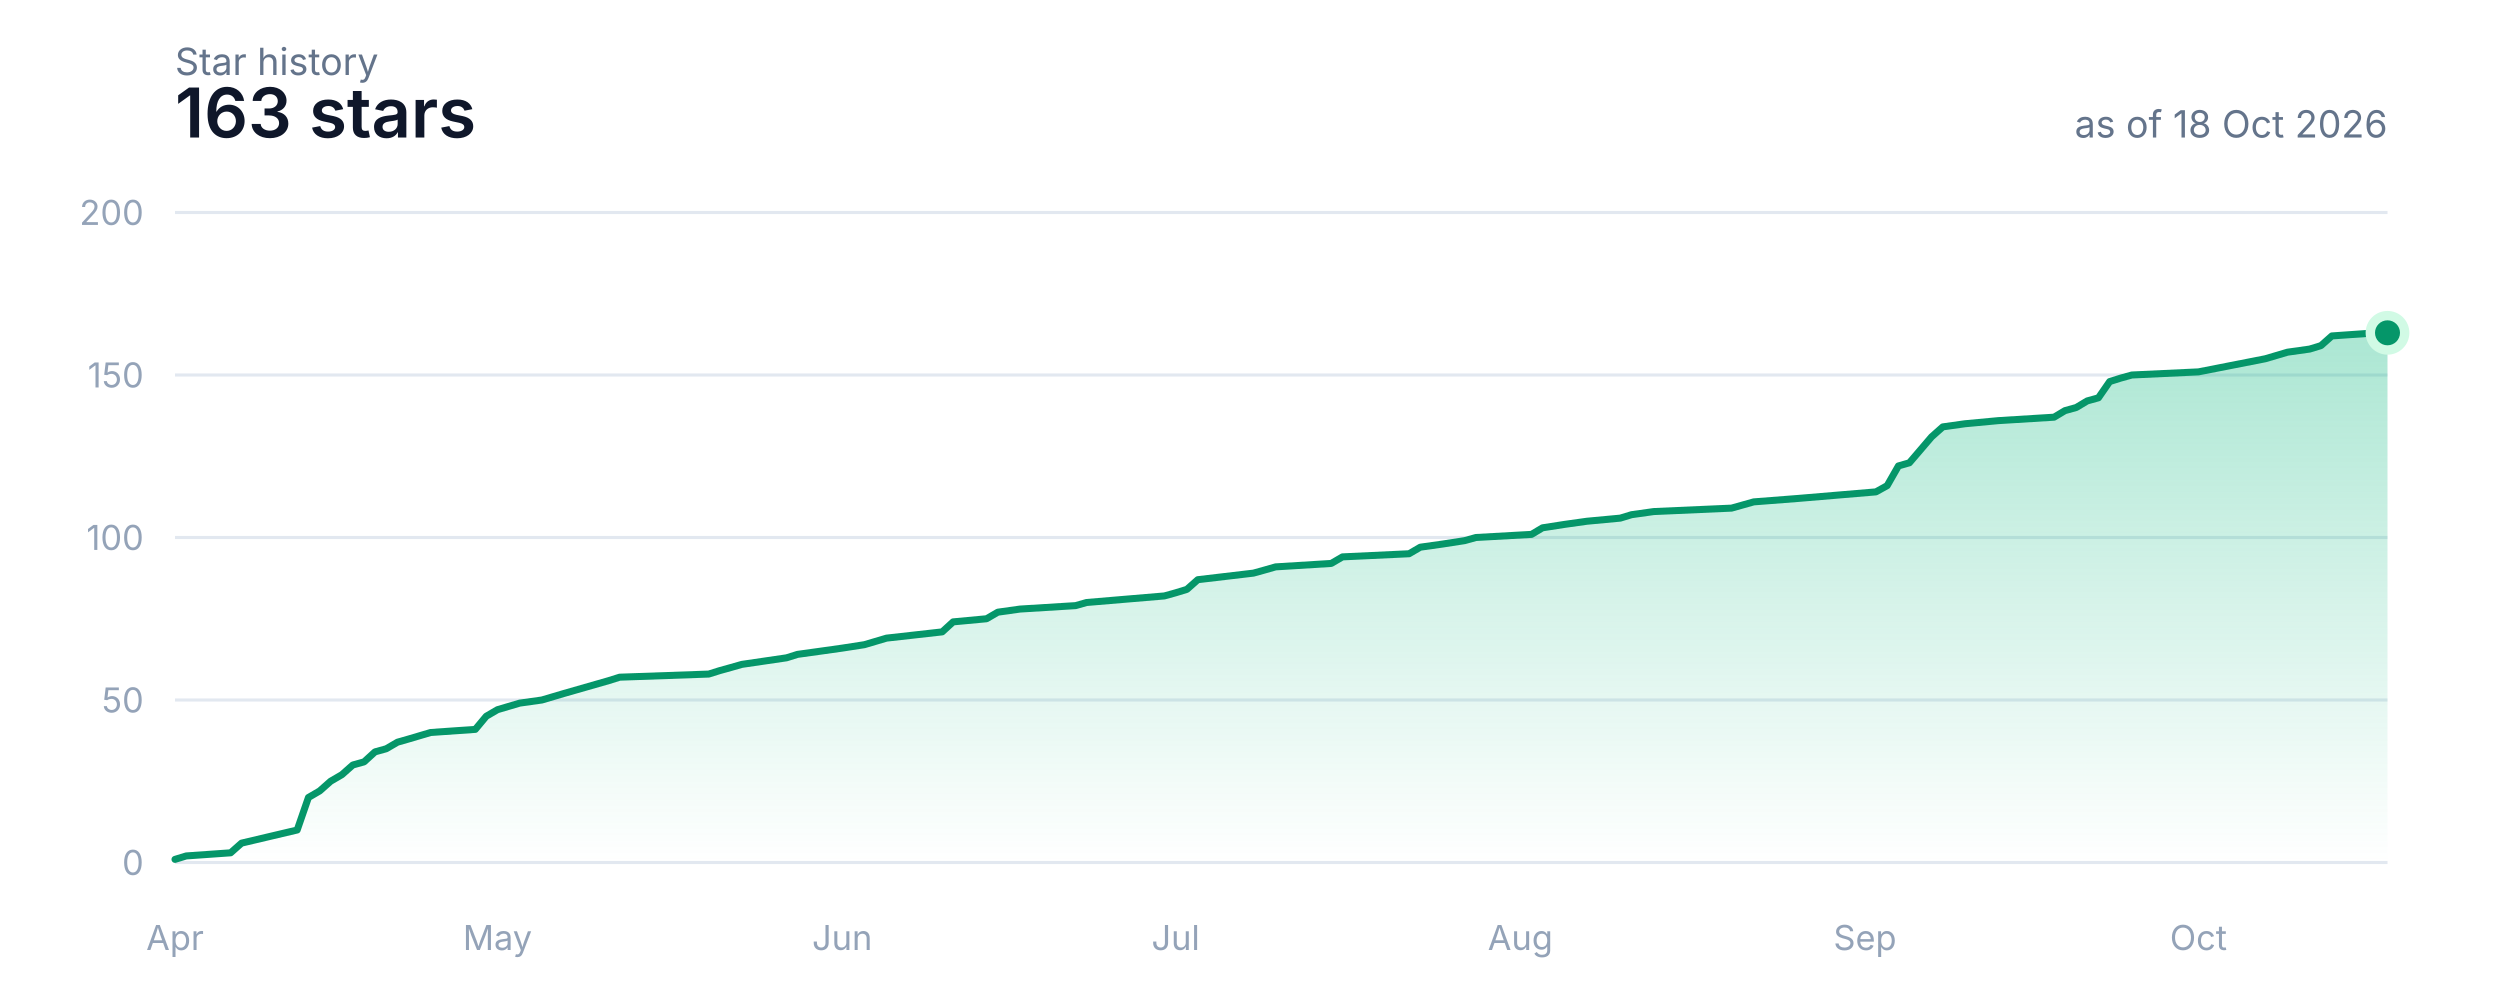
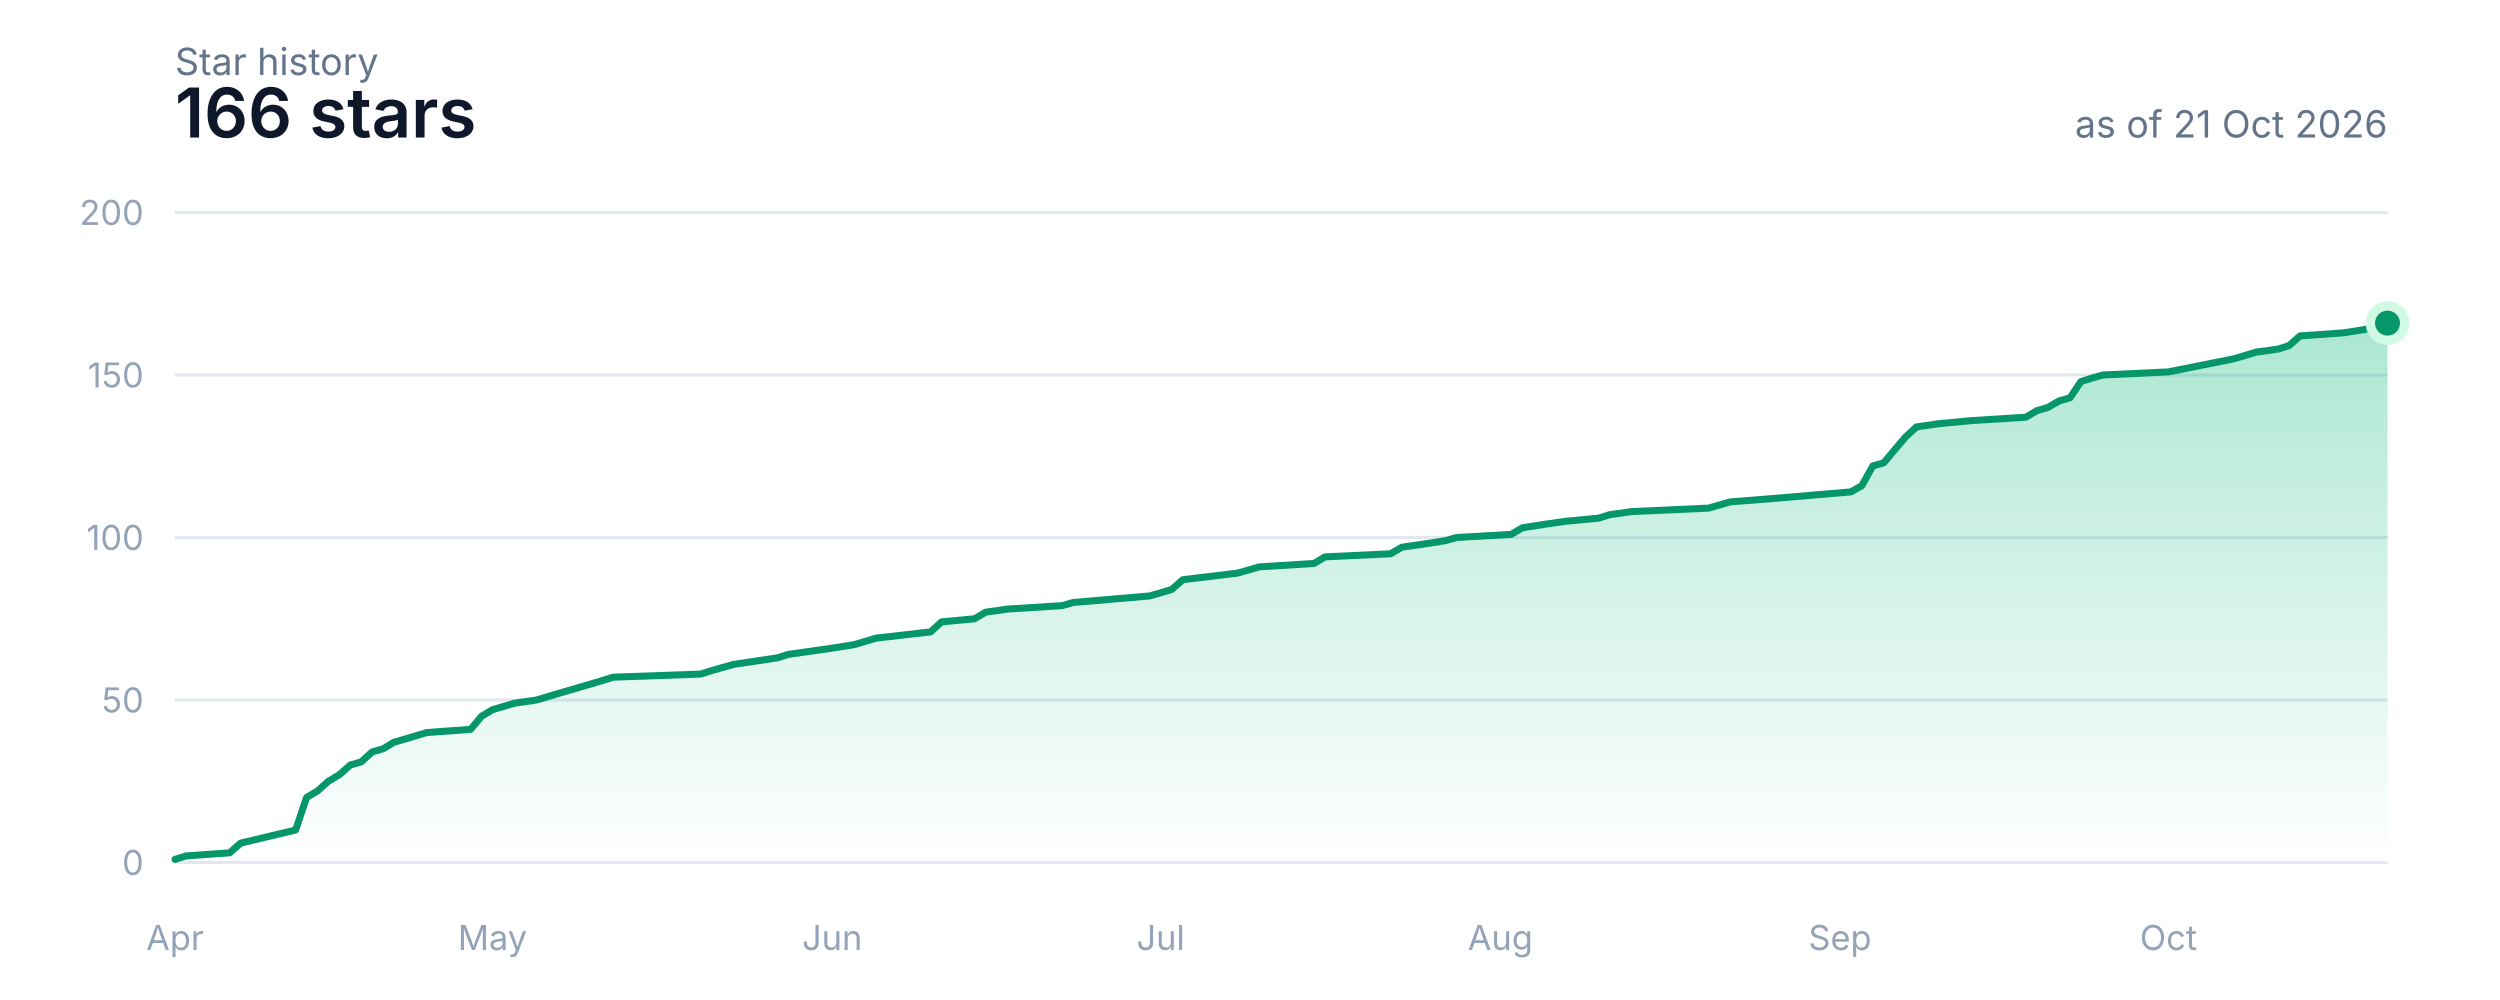
- <svg xmlns="http://www.w3.org/2000/svg" width="800" height="320" viewBox="0 0 800 320" role="img" aria-label="OpenSRE GitHub star history, 163 stars as of 2026-10-18">
+ <svg xmlns="http://www.w3.org/2000/svg" width="800" height="320" viewBox="0 0 800 320" role="img" aria-label="OpenSRE GitHub star history, 166 stars as of 2026-10-21">
  <rect width="100%" height="100%" fill="#ffffff" />
  <text x="56" y="24" fill="#64748b" font-family="ui-sans-serif, system-ui, -apple-system, sans-serif" font-size="12">Star history</text>
-   <text x="56" y="44" fill="#0f172a" font-family="ui-sans-serif, system-ui, -apple-system, sans-serif" font-size="22" font-weight="600">163 stars</text>
-   <text x="764" y="44" fill="#64748b" font-family="ui-sans-serif, system-ui, -apple-system, sans-serif" font-size="12" text-anchor="end">as of 18 Oct 2026</text>
+   <text x="56" y="44" fill="#0f172a" font-family="ui-sans-serif, system-ui, -apple-system, sans-serif" font-size="22" font-weight="600">166 stars</text>
+   <text x="764" y="44" fill="#64748b" font-family="ui-sans-serif, system-ui, -apple-system, sans-serif" font-size="12" text-anchor="end">as of 21 Oct 2026</text>
  <g font-family="ui-sans-serif, system-ui, -apple-system, sans-serif">
    <line x1="56" y1="276.0" x2="764" y2="276.0" stroke="#e2e8f0" stroke-width="1" />
    <text x="46" y="276.0" fill="#94a3b8" font-size="11" text-anchor="end" dominant-baseline="middle">0</text>
    <line x1="56" y1="224.0" x2="764" y2="224.0" stroke="#e2e8f0" stroke-width="1" />
    <text x="46" y="224.0" fill="#94a3b8" font-size="11" text-anchor="end" dominant-baseline="middle">50</text>
    <line x1="56" y1="172.0" x2="764" y2="172.0" stroke="#e2e8f0" stroke-width="1" />
    <text x="46" y="172.0" fill="#94a3b8" font-size="11" text-anchor="end" dominant-baseline="middle">100</text>
    <line x1="56" y1="120.0" x2="764" y2="120.0" stroke="#e2e8f0" stroke-width="1" />
    <text x="46" y="120.0" fill="#94a3b8" font-size="11" text-anchor="end" dominant-baseline="middle">150</text>
    <line x1="56" y1="68.0" x2="764" y2="68.0" stroke="#e2e8f0" stroke-width="1" />
    <text x="46" y="68.0" fill="#94a3b8" font-size="11" text-anchor="end" dominant-baseline="middle">200</text>
    <text x="56.0" y="304" fill="#94a3b8" font-size="11" text-anchor="middle">Apr</text>
-     <text x="159.2" y="304" fill="#94a3b8" font-size="11" text-anchor="middle">May</text>
-     <text x="269.5" y="304" fill="#94a3b8" font-size="11" text-anchor="middle">Jun</text>
-     <text x="376.2" y="304" fill="#94a3b8" font-size="11" text-anchor="middle">Jul</text>
-     <text x="486.5" y="304" fill="#94a3b8" font-size="11" text-anchor="middle">Aug</text>
-     <text x="596.8" y="304" fill="#94a3b8" font-size="11" text-anchor="middle">Sep</text>
-     <text x="703.5" y="304" fill="#94a3b8" font-size="11" text-anchor="middle">Oct</text>
+     <text x="157.6" y="304" fill="#94a3b8" font-size="11" text-anchor="middle">May</text>
+     <text x="266.3" y="304" fill="#94a3b8" font-size="11" text-anchor="middle">Jun</text>
+     <text x="371.4" y="304" fill="#94a3b8" font-size="11" text-anchor="middle">Jul</text>
+     <text x="480.1" y="304" fill="#94a3b8" font-size="11" text-anchor="middle">Aug</text>
+     <text x="588.8" y="304" fill="#94a3b8" font-size="11" text-anchor="middle">Sep</text>
+     <text x="693.9" y="304" fill="#94a3b8" font-size="11" text-anchor="middle">Oct</text>
  </g>
  <defs>
    <linearGradient id="fill-light" x1="0" y1="0" x2="0" y2="1">
      <stop offset="0%" stop-color="#10b981" stop-opacity="0.35" />
      <stop offset="100%" stop-color="#10b981" stop-opacity="0" />
    </linearGradient>
  </defs>
-   <path d="M56.0,275.0 L59.6,273.9 L73.8,272.9 L77.3,269.8 L95.1,265.6 L98.7,255.2 L102.3,253.1 L105.8,250.0 L109.4,247.9 L112.9,244.8 L116.5,243.8 L120.0,240.6 L123.6,239.6 L127.2,237.5 L130.7,236.5 L137.8,234.4 L152.1,233.4 L155.6,229.2 L159.2,227.1 L166.3,225.0 L173.4,224.0 L180.5,221.9 L194.8,217.8 L198.3,216.7 L226.8,215.7 L230.3,214.6 L233.9,213.6 L237.4,212.6 L251.7,210.5 L255.2,209.4 L262.4,208.4 L269.5,207.4 L276.6,206.3 L283.7,204.2 L301.5,202.2 L305.0,199.0 L315.7,198.0 L319.3,195.9 L326.4,194.9 L344.2,193.8 L347.7,192.8 L372.6,190.7 L376.2,189.7 L379.8,188.6 L383.3,185.5 L401.1,183.4 L404.7,182.4 L408.2,181.4 L426.0,180.3 L429.6,178.2 L450.9,177.2 L454.5,175.1 L461.6,174.1 L468.7,173.0 L472.3,172.0 L490.1,171.0 L493.6,168.9 L500.7,167.8 L507.8,166.8 L518.5,165.8 L522.1,164.7 L529.2,163.7 L554.1,162.6 L561.2,160.6 L575.4,159.5 L600.3,157.4 L603.9,155.4 L607.5,149.1 L611.0,148.1 L614.6,143.9 L618.1,139.8 L621.7,136.6 L628.8,135.6 L639.5,134.6 L657.3,133.5 L660.8,131.4 L664.4,130.4 L667.9,128.3 L671.5,127.3 L675.1,122.1 L678.6,121.0 L682.2,120.0 L703.5,119.0 L724.9,114.8 L732.0,112.7 L739.1,111.7 L742.7,110.6 L746.2,107.5 L760.4,106.5 L764.0,106.5 L764.0,276.0 L56.0,276.0 Z" fill="url(#fill-light)" />
-   <path d="M56.0,275.0 L59.6,273.9 L73.8,272.9 L77.3,269.8 L95.1,265.6 L98.7,255.2 L102.3,253.1 L105.8,250.0 L109.4,247.9 L112.9,244.8 L116.5,243.8 L120.0,240.6 L123.6,239.6 L127.2,237.5 L130.7,236.5 L137.8,234.4 L152.1,233.4 L155.6,229.2 L159.2,227.1 L166.3,225.0 L173.4,224.0 L180.5,221.9 L194.8,217.8 L198.3,216.7 L226.8,215.7 L230.3,214.6 L233.9,213.6 L237.4,212.6 L251.7,210.5 L255.2,209.4 L262.4,208.4 L269.5,207.4 L276.6,206.3 L283.7,204.2 L301.5,202.2 L305.0,199.0 L315.7,198.0 L319.3,195.9 L326.4,194.9 L344.2,193.8 L347.7,192.8 L372.6,190.7 L376.2,189.7 L379.8,188.6 L383.3,185.5 L401.1,183.4 L404.7,182.4 L408.2,181.4 L426.0,180.3 L429.6,178.2 L450.9,177.2 L454.5,175.1 L461.6,174.1 L468.7,173.0 L472.3,172.0 L490.1,171.0 L493.6,168.9 L500.7,167.8 L507.8,166.8 L518.5,165.8 L522.1,164.7 L529.2,163.7 L554.1,162.6 L561.2,160.6 L575.4,159.5 L600.3,157.4 L603.9,155.4 L607.5,149.1 L611.0,148.1 L614.6,143.9 L618.1,139.8 L621.7,136.6 L628.8,135.6 L639.5,134.6 L657.3,133.5 L660.8,131.4 L664.4,130.4 L667.9,128.3 L671.5,127.3 L675.1,122.1 L678.6,121.0 L682.2,120.0 L703.5,119.0 L724.9,114.8 L732.0,112.7 L739.1,111.7 L742.7,110.6 L746.2,107.5 L760.4,106.5 L764.0,106.5" fill="none" stroke="#059669" stroke-width="2.25" stroke-linecap="round" stroke-linejoin="round" />
-   <circle cx="764.0" cy="106.5" r="7" fill="#d1fae5" />
-   <circle cx="764.0" cy="106.5" r="4" fill="#059669" />
+   <path d="M56.0,275.0 L59.5,273.9 L73.5,272.9 L77.0,269.8 L94.6,265.6 L98.1,255.2 L101.6,253.1 L105.1,250.0 L108.6,247.9 L112.1,244.8 L115.6,243.8 L119.1,240.6 L122.6,239.6 L126.1,237.5 L129.6,236.5 L136.6,234.4 L150.6,233.4 L154.1,229.2 L157.6,227.1 L164.7,225.0 L171.7,224.0 L178.7,221.9 L192.7,217.8 L196.2,216.7 L224.2,215.7 L227.7,214.6 L231.2,213.6 L234.8,212.6 L248.8,210.5 L252.3,209.4 L259.3,208.4 L266.3,207.4 L273.3,206.3 L280.3,204.2 L297.8,202.2 L301.3,199.0 L311.9,198.0 L315.4,195.9 L322.4,194.9 L339.9,193.8 L343.4,192.8 L367.9,190.7 L371.4,189.7 L375.0,188.6 L378.5,185.5 L396.0,183.4 L399.5,182.4 L403.0,181.4 L420.5,180.3 L424.0,178.2 L445.0,177.2 L448.6,175.1 L455.6,174.1 L462.6,173.0 L466.1,172.0 L483.6,171.0 L487.1,168.9 L494.1,167.8 L501.1,166.8 L511.6,165.8 L515.1,164.7 L522.2,163.7 L546.7,162.6 L553.7,160.6 L567.7,159.5 L592.3,157.4 L595.8,155.4 L599.3,149.1 L602.8,148.1 L606.3,143.9 L609.8,139.8 L613.3,136.6 L620.3,135.6 L630.8,134.6 L648.3,133.5 L651.8,131.4 L655.3,130.4 L658.9,128.3 L662.4,127.3 L665.9,122.1 L669.4,121.0 L672.9,120.0 L693.9,119.0 L714.9,114.8 L721.9,112.7 L729.0,111.7 L732.5,110.6 L736.0,107.5 L750.0,106.5 L757.0,105.4 L760.5,103.4 L764.0,103.4 L764.0,276.0 L56.0,276.0 Z" fill="url(#fill-light)" />
+   <path d="M56.0,275.0 L59.5,273.9 L73.5,272.9 L77.0,269.8 L94.6,265.6 L98.1,255.2 L101.6,253.1 L105.1,250.0 L108.6,247.9 L112.1,244.8 L115.6,243.8 L119.1,240.6 L122.6,239.6 L126.1,237.5 L129.6,236.5 L136.6,234.4 L150.6,233.4 L154.1,229.2 L157.6,227.1 L164.7,225.0 L171.7,224.0 L178.7,221.9 L192.7,217.8 L196.2,216.7 L224.2,215.7 L227.7,214.6 L231.2,213.6 L234.8,212.6 L248.8,210.5 L252.3,209.4 L259.3,208.4 L266.3,207.4 L273.3,206.3 L280.3,204.2 L297.8,202.2 L301.3,199.0 L311.9,198.0 L315.4,195.9 L322.4,194.9 L339.9,193.8 L343.4,192.8 L367.9,190.7 L371.4,189.7 L375.0,188.6 L378.5,185.5 L396.0,183.4 L399.5,182.4 L403.0,181.4 L420.5,180.3 L424.0,178.2 L445.0,177.2 L448.6,175.1 L455.6,174.1 L462.6,173.0 L466.1,172.0 L483.6,171.0 L487.1,168.9 L494.1,167.8 L501.1,166.8 L511.6,165.8 L515.1,164.7 L522.2,163.7 L546.7,162.6 L553.7,160.6 L567.7,159.5 L592.3,157.4 L595.8,155.4 L599.3,149.1 L602.8,148.1 L606.3,143.9 L609.8,139.8 L613.3,136.6 L620.3,135.6 L630.8,134.6 L648.3,133.5 L651.8,131.4 L655.3,130.4 L658.9,128.3 L662.4,127.3 L665.9,122.1 L669.4,121.0 L672.9,120.0 L693.9,119.0 L714.9,114.8 L721.9,112.7 L729.0,111.7 L732.5,110.6 L736.0,107.5 L750.0,106.5 L757.0,105.4 L760.5,103.4 L764.0,103.4" fill="none" stroke="#059669" stroke-width="2.25" stroke-linecap="round" stroke-linejoin="round" />
+   <circle cx="764.0" cy="103.4" r="7" fill="#d1fae5" />
+   <circle cx="764.0" cy="103.4" r="4" fill="#059669" />
</svg>
